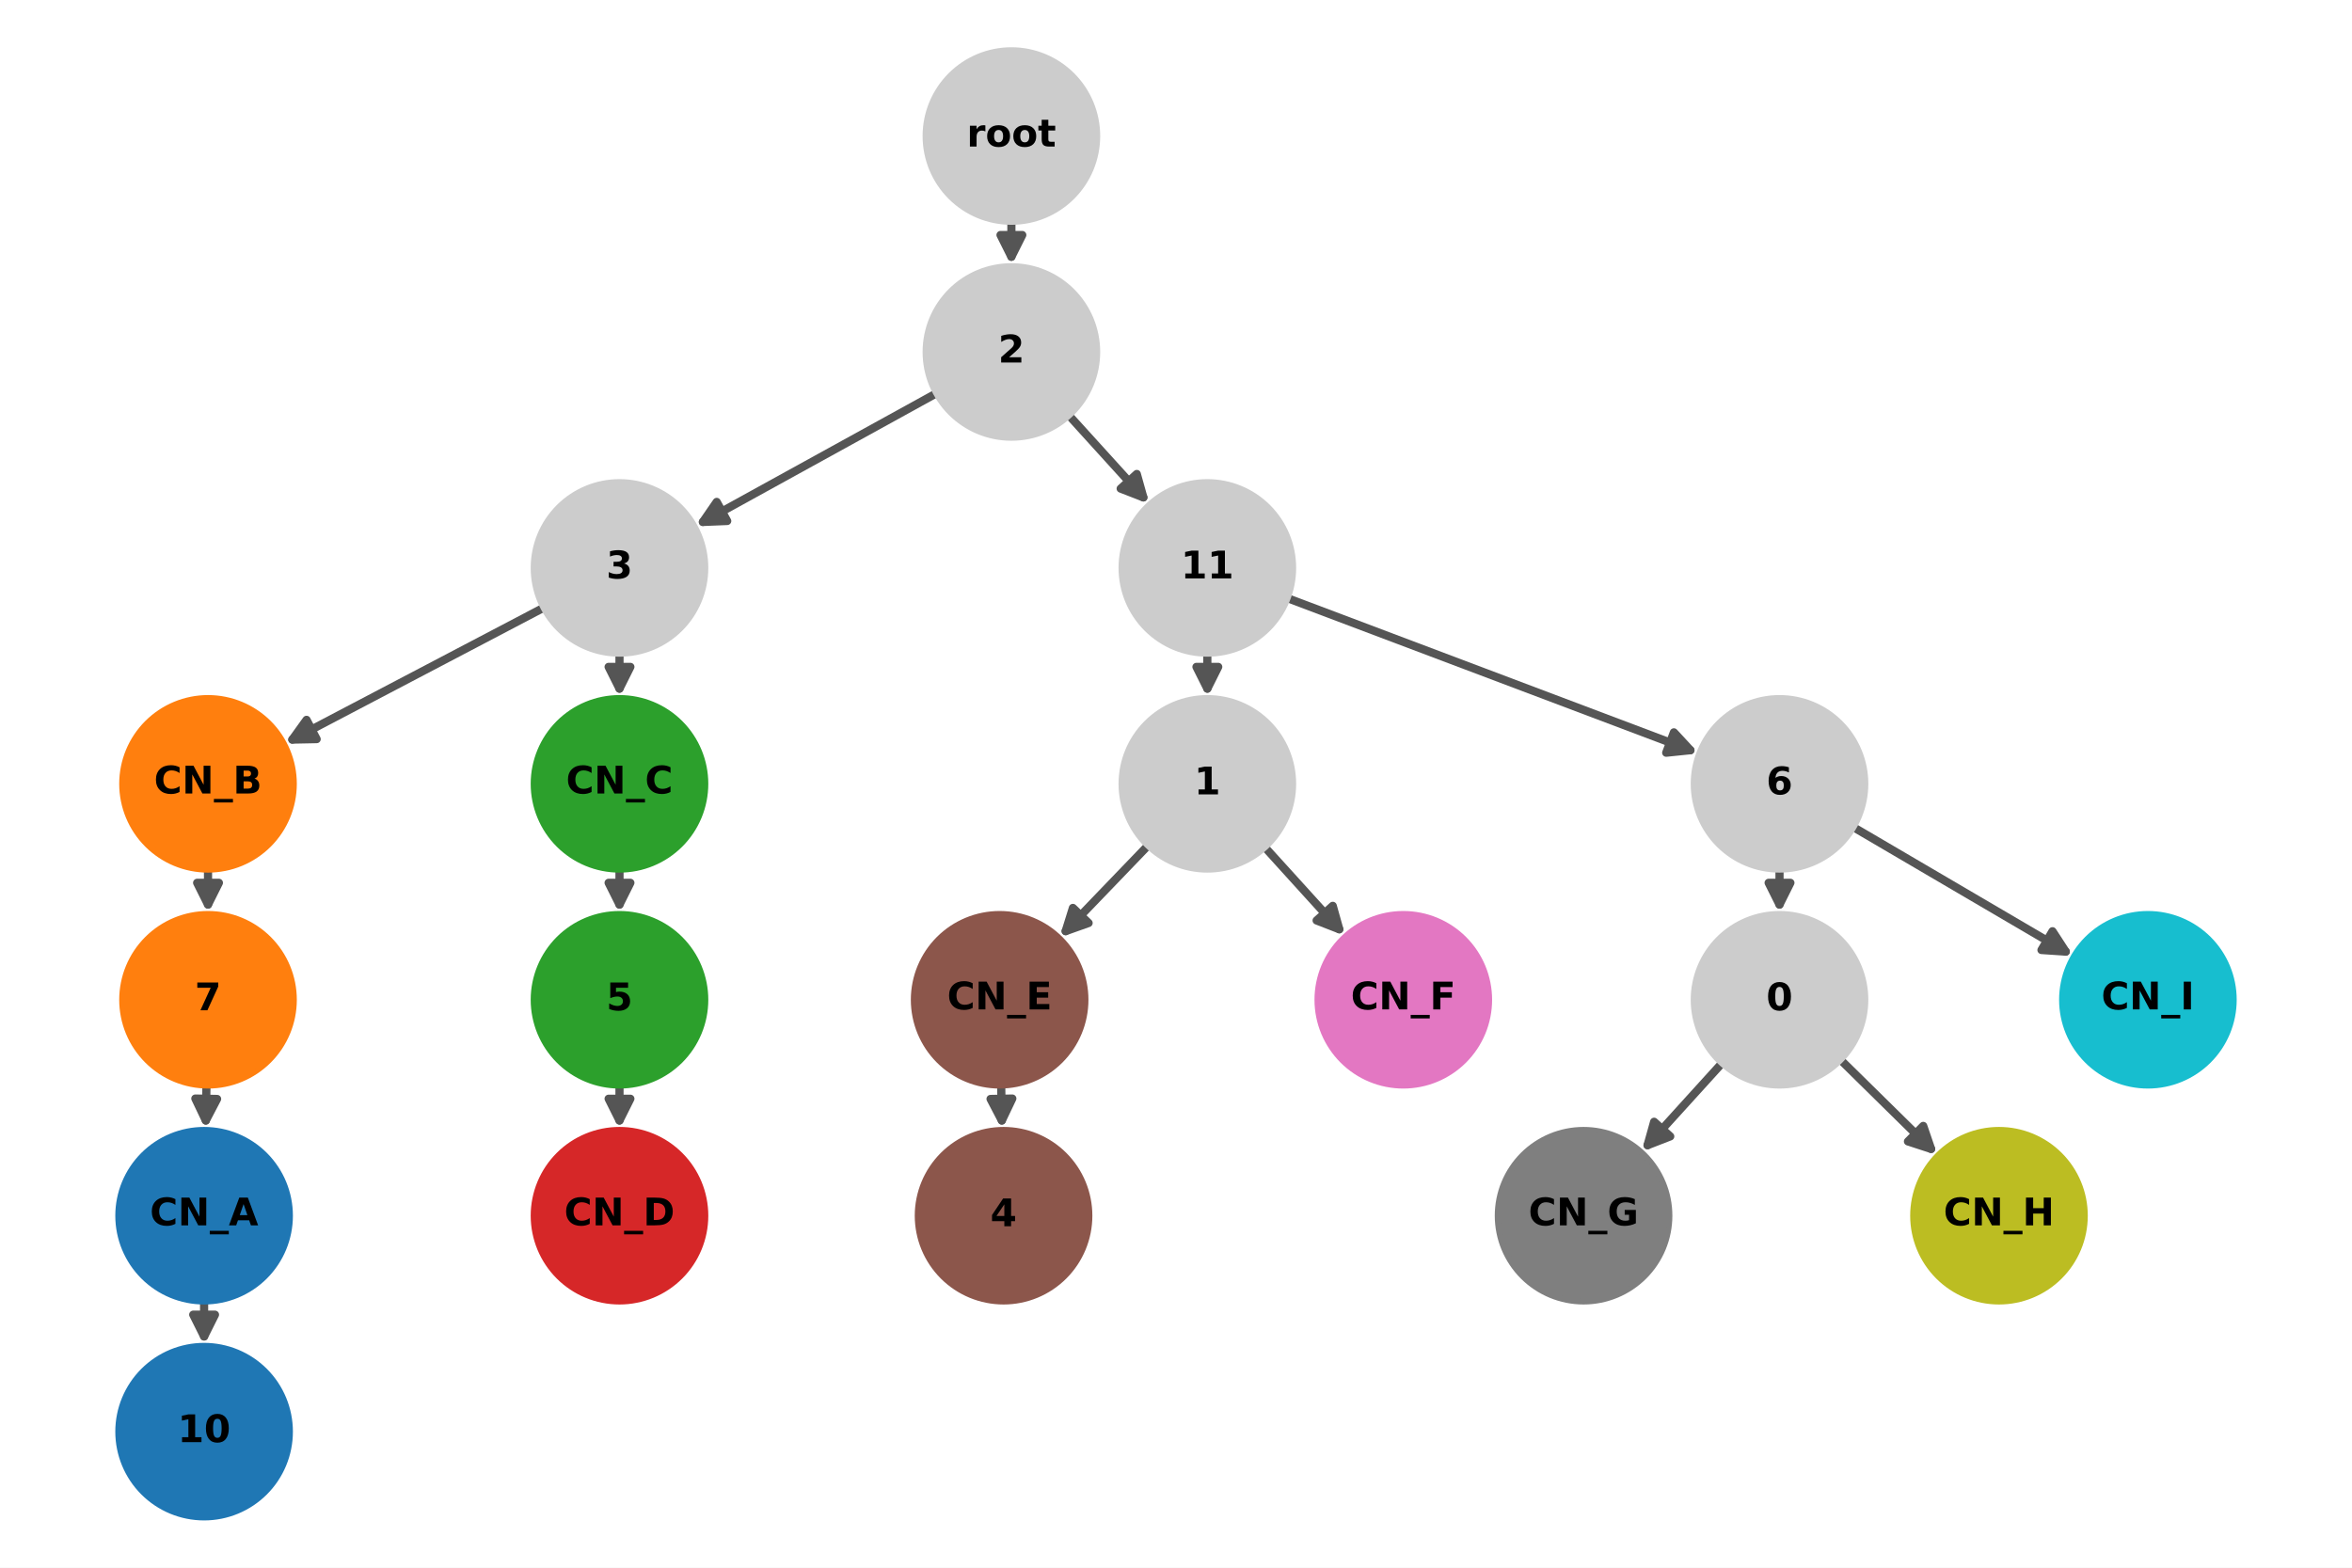
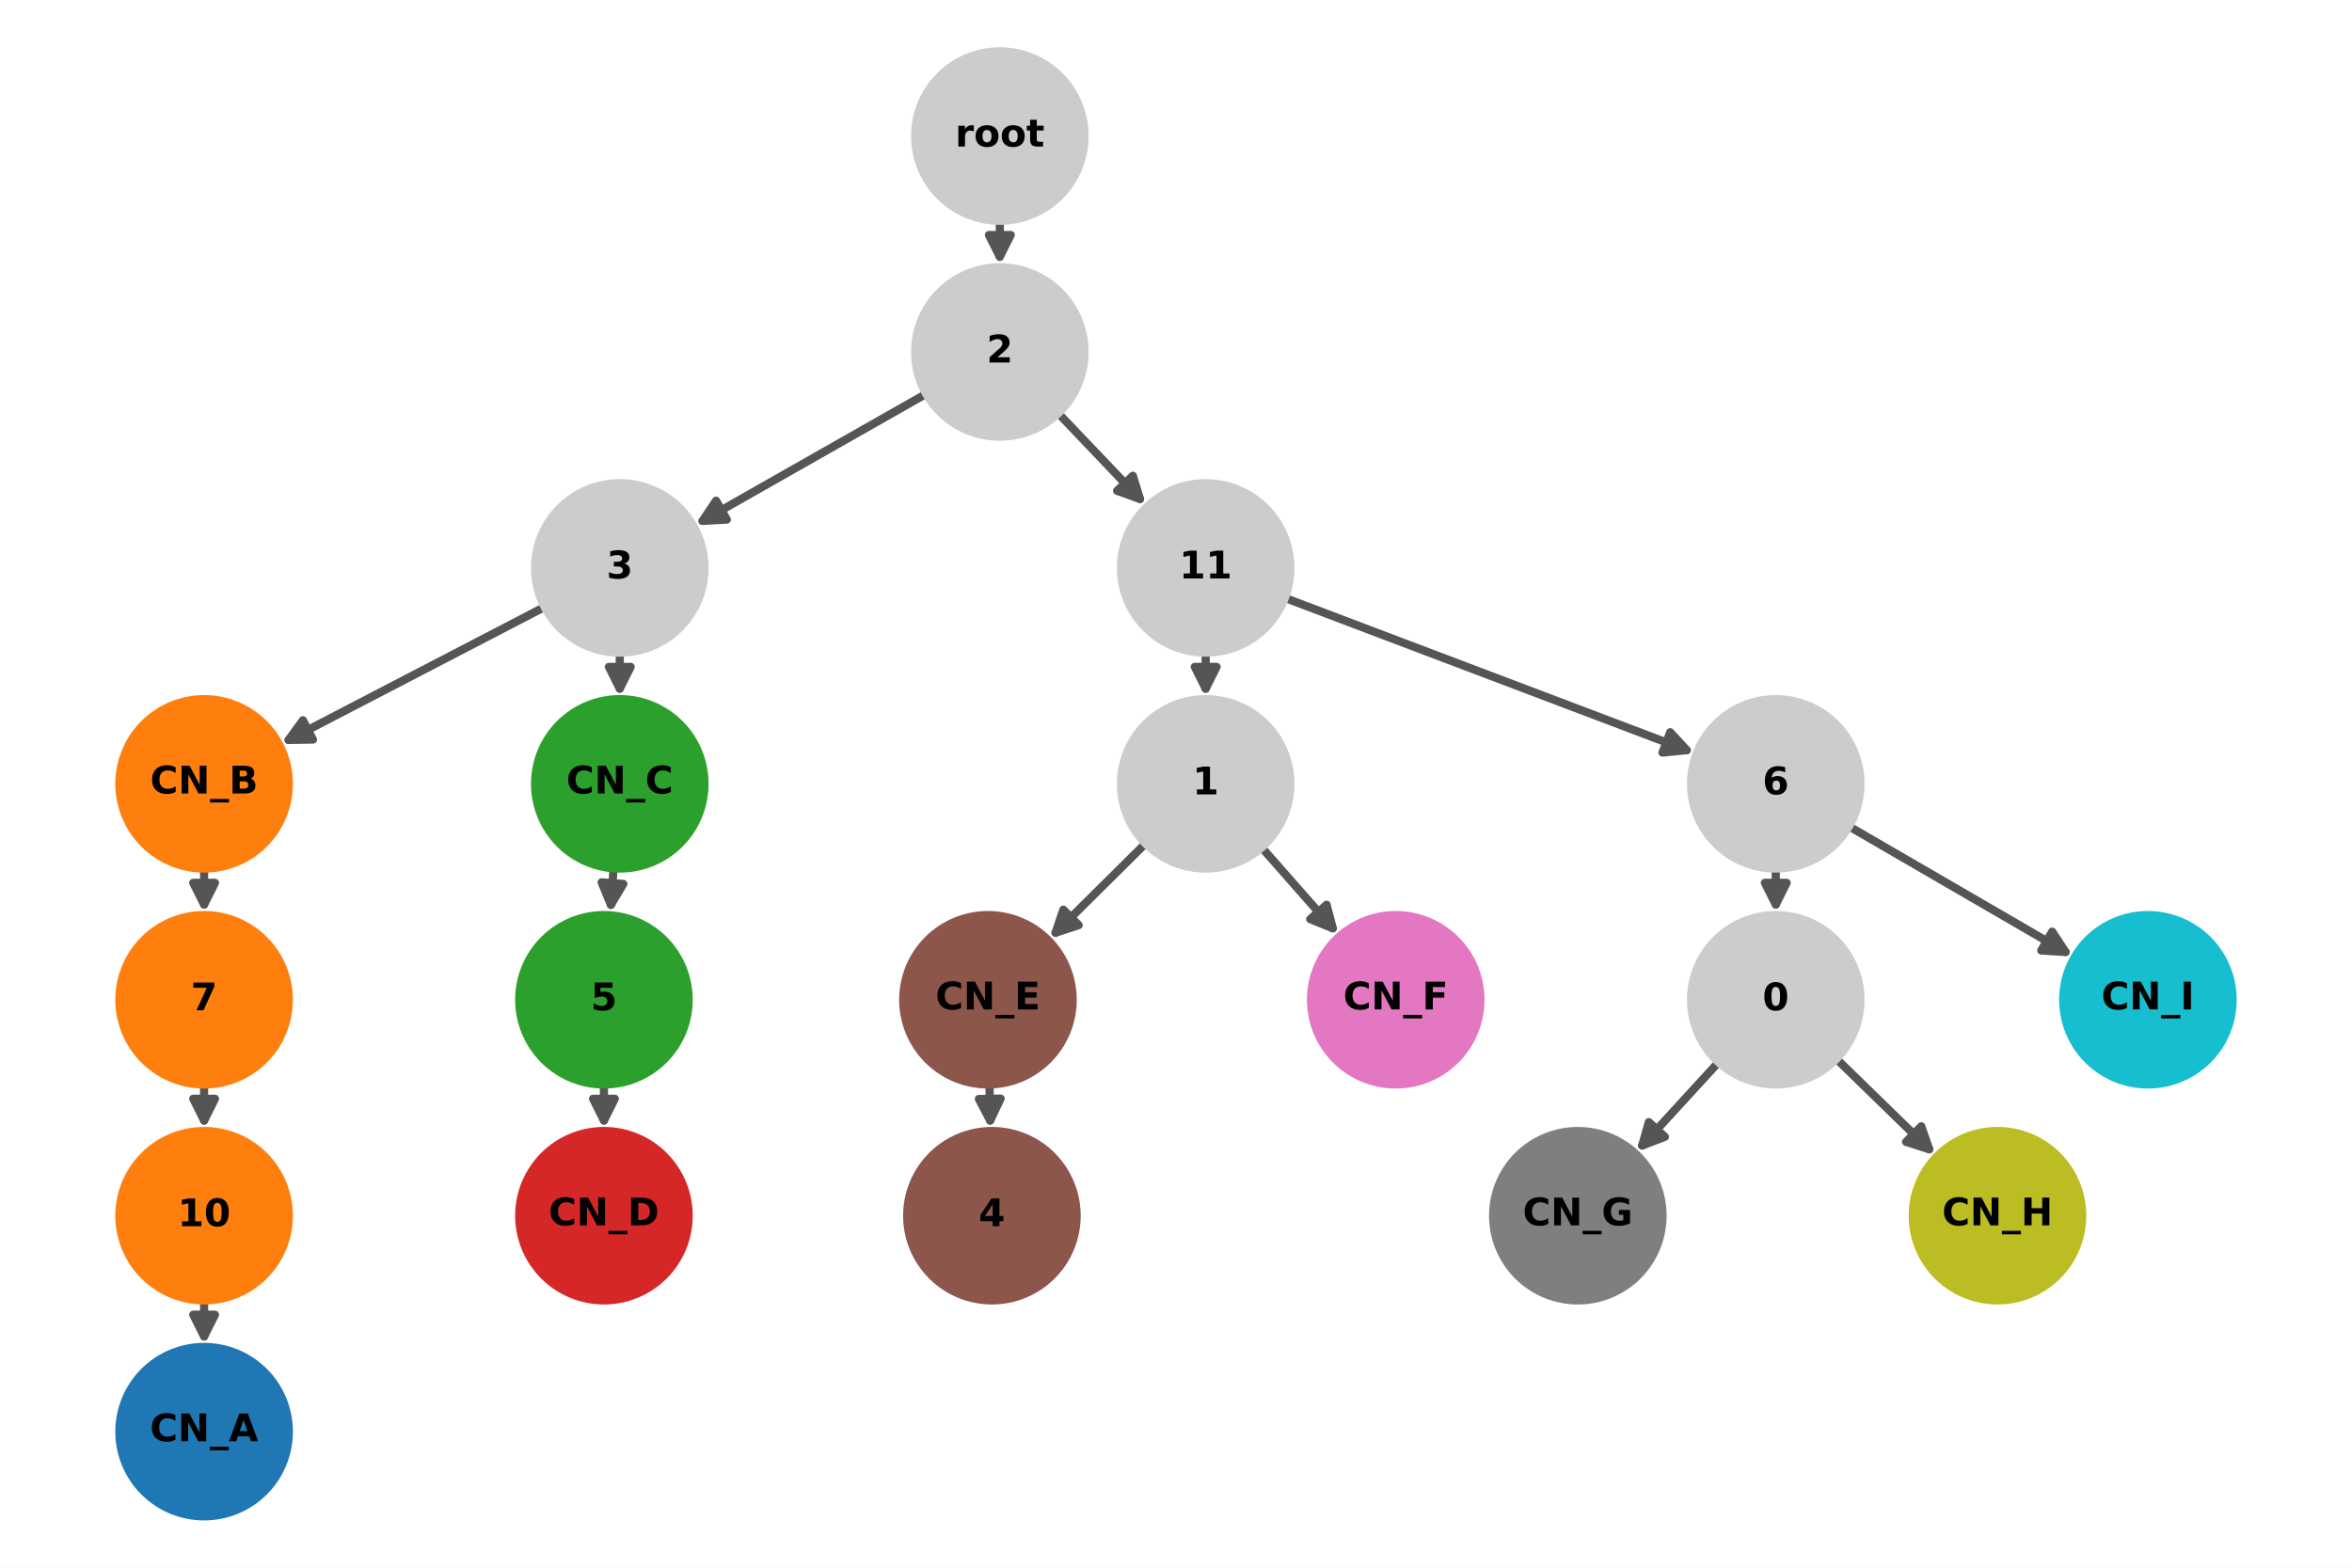
<svg xmlns="http://www.w3.org/2000/svg" xmlns:xlink="http://www.w3.org/1999/xlink" width="432pt" height="288pt" viewBox="0 0 432 288" version="1.1">
  <defs>
    <style type="text/css">*{stroke-linejoin: round; stroke-linecap: butt}</style>
  </defs>
  <g id="figure_1">
    <g id="patch_1">
      <path d="M 0 288  L 432 288  L 432 0  L 0 0  z " style="fill: #ffffff" />
    </g>
    <g id="axes_1">
      <g id="patch_2">
-         <path d="M 185.766 40.802  Q 185.766 44.826 185.766 47.172  " clip-path="url(#p05052e08af)" style="fill: none; stroke: #555555; stroke-width: 1.5; stroke-linecap: round" />
-         <path d="M 187.766 43.172  L 185.766 47.172  L 183.766 43.172  z " clip-path="url(#p05052e08af)" style="fill: #555555; stroke: #555555; stroke-width: 1.5; stroke-linecap: round" />
+         <path d="M 183.641 40.802  Q 183.641 44.826 183.641 47.172  " clip-path="url(#p054322dc41)" style="fill: none; stroke: #555555; stroke-width: 1.5; stroke-linecap: round" />
+         <path d="M 185.641 43.172  L 183.641 47.172  L 181.641 43.172  z " clip-path="url(#p054322dc41)" style="fill: #555555; stroke: #555555; stroke-width: 1.5; stroke-linecap: round" />
      </g>
      <g id="patch_3">
-         <path d="M 171.921 72.292  Q 149.777 84.495 129.103 95.889  " clip-path="url(#p05052e08af)" style="fill: none; stroke: #555555; stroke-width: 1.5; stroke-linecap: round" />
-         <path d="M 133.571 95.71  L 129.103 95.889  L 131.641 92.207  z " clip-path="url(#p05052e08af)" style="fill: #555555; stroke: #555555; stroke-width: 1.5; stroke-linecap: round" />
+         <path d="M 169.892 72.474  Q 148.735 84.497 129.037 95.692  " clip-path="url(#p054322dc41)" style="fill: none; stroke: #555555; stroke-width: 1.5; stroke-linecap: round" />
+         <path d="M 133.503 95.454  L 129.037 95.692  L 131.526 91.976  z " clip-path="url(#p054322dc41)" style="fill: #555555; stroke: #555555; stroke-width: 1.5; stroke-linecap: round" />
      </g>
      <g id="patch_4">
-         <path d="M 196.392 76.373  Q 203.763 84.497 210.007 91.379  " clip-path="url(#p05052e08af)" style="fill: none; stroke: #555555; stroke-width: 1.5; stroke-linecap: round" />
-         <path d="M 208.8 87.073  L 210.007 91.379  L 205.838 89.761  z " clip-path="url(#p05052e08af)" style="fill: #555555; stroke: #555555; stroke-width: 1.5; stroke-linecap: round" />
+         <path d="M 194.55 76.106  Q 202.548 84.497 209.389 91.675  " clip-path="url(#p054322dc41)" style="fill: none; stroke: #555555; stroke-width: 1.5; stroke-linecap: round" />
+         <path d="M 208.077 87.399  L 209.389 91.675  L 205.181 90.159  z " clip-path="url(#p054322dc41)" style="fill: #555555; stroke: #555555; stroke-width: 1.5; stroke-linecap: round" />
      </g>
      <g id="patch_5">
-         <path d="M 99.787 111.678  Q 75.998 124.165 53.693 135.872  " clip-path="url(#p05052e08af)" style="fill: none; stroke: #555555; stroke-width: 1.5; stroke-linecap: round" />
-         <path d="M 58.164 135.784  L 53.693 135.872  L 56.305 132.242  z " clip-path="url(#p05052e08af)" style="fill: #555555; stroke: #555555; stroke-width: 1.5; stroke-linecap: round" />
+         <path d="M 99.806 111.62  Q 75.663 124.164 53.007 135.936  " clip-path="url(#p054322dc41)" style="fill: none; stroke: #555555; stroke-width: 1.5; stroke-linecap: round" />
+         <path d="M 57.479 135.867  L 53.007 135.936  L 55.635 132.317  z " clip-path="url(#p054322dc41)" style="fill: #555555; stroke: #555555; stroke-width: 1.5; stroke-linecap: round" />
      </g>
      <g id="patch_6">
-         <path d="M 113.785 120.141  Q 113.785 124.165 113.785 126.511  " clip-path="url(#p05052e08af)" style="fill: none; stroke: #555555; stroke-width: 1.5; stroke-linecap: round" />
-         <path d="M 115.785 122.511  L 113.785 126.511  L 111.785 122.511  z " clip-path="url(#p05052e08af)" style="fill: #555555; stroke: #555555; stroke-width: 1.5; stroke-linecap: round" />
+         <path d="M 113.835 120.141  Q 113.835 124.165 113.835 126.511  " clip-path="url(#p054322dc41)" style="fill: none; stroke: #555555; stroke-width: 1.5; stroke-linecap: round" />
+         <path d="M 115.835 122.511  L 113.835 126.511  L 111.835 122.511  z " clip-path="url(#p054322dc41)" style="fill: #555555; stroke: #555555; stroke-width: 1.5; stroke-linecap: round" />
      </g>
      <g id="patch_7">
-         <path d="M 113.785 199.48  Q 113.785 203.504 113.785 205.85  " clip-path="url(#p05052e08af)" style="fill: none; stroke: #555555; stroke-width: 1.5; stroke-linecap: round" />
-         <path d="M 115.785 201.85  L 113.785 205.85  L 111.785 201.85  z " clip-path="url(#p05052e08af)" style="fill: #555555; stroke: #555555; stroke-width: 1.5; stroke-linecap: round" />
+         <path d="M 110.926 199.48  Q 110.926 203.504 110.926 205.85  " clip-path="url(#p054322dc41)" style="fill: none; stroke: #555555; stroke-width: 1.5; stroke-linecap: round" />
+         <path d="M 112.926 201.85  L 110.926 205.85  L 108.926 201.85  z " clip-path="url(#p054322dc41)" style="fill: #555555; stroke: #555555; stroke-width: 1.5; stroke-linecap: round" />
      </g>
      <g id="patch_8">
-         <path d="M 37.921 199.48  Q 37.848 203.504 37.805 205.85  " clip-path="url(#p05052e08af)" style="fill: none; stroke: #555555; stroke-width: 1.5; stroke-linecap: round" />
-         <path d="M 39.877 201.887  L 37.805 205.85  L 35.878 201.815  z " clip-path="url(#p05052e08af)" style="fill: #555555; stroke: #555555; stroke-width: 1.5; stroke-linecap: round" />
+         <path d="M 37.488 199.48  Q 37.488 203.504 37.488 205.85  " clip-path="url(#p054322dc41)" style="fill: none; stroke: #555555; stroke-width: 1.5; stroke-linecap: round" />
+         <path d="M 39.488 201.85  L 37.488 205.85  L 35.488 201.85  z " clip-path="url(#p054322dc41)" style="fill: #555555; stroke: #555555; stroke-width: 1.5; stroke-linecap: round" />
      </g>
      <g id="patch_9">
-         <path d="M 221.757 120.141  Q 221.757 124.165 221.757 126.511  " clip-path="url(#p05052e08af)" style="fill: none; stroke: #555555; stroke-width: 1.5; stroke-linecap: round" />
-         <path d="M 223.757 122.511  L 221.757 126.511  L 219.757 122.511  z " clip-path="url(#p05052e08af)" style="fill: #555555; stroke: #555555; stroke-width: 1.5; stroke-linecap: round" />
+         <path d="M 37.488 239.149  Q 37.488 243.173 37.488 245.52  " clip-path="url(#p054322dc41)" style="fill: none; stroke: #555555; stroke-width: 1.5; stroke-linecap: round" />
+         <path d="M 39.488 241.52  L 37.488 245.52  L 35.488 241.52  z " clip-path="url(#p054322dc41)" style="fill: #555555; stroke: #555555; stroke-width: 1.5; stroke-linecap: round" />
      </g>
      <g id="patch_10">
-         <path d="M 236.552 109.915  Q 274.303 124.165 310.486 137.823  " clip-path="url(#p05052e08af)" style="fill: none; stroke: #555555; stroke-width: 1.5; stroke-linecap: round" />
-         <path d="M 307.45 134.539  L 310.486 137.823  L 306.037 138.282  z " clip-path="url(#p05052e08af)" style="fill: #555555; stroke: #555555; stroke-width: 1.5; stroke-linecap: round" />
+         <path d="M 221.452 120.141  Q 221.452 124.165 221.452 126.511  " clip-path="url(#p054322dc41)" style="fill: none; stroke: #555555; stroke-width: 1.5; stroke-linecap: round" />
+         <path d="M 223.452 122.511  L 221.452 126.511  L 219.452 122.511  z " clip-path="url(#p054322dc41)" style="fill: #555555; stroke: #555555; stroke-width: 1.5; stroke-linecap: round" />
      </g>
      <g id="patch_11">
-         <path d="M 210.797 155.397  Q 202.683 163.833 195.732 171.061  " clip-path="url(#p05052e08af)" style="fill: none; stroke: #555555; stroke-width: 1.5; stroke-linecap: round" />
-         <path d="M 199.947 169.564  L 195.732 171.061  L 197.063 166.792  z " clip-path="url(#p05052e08af)" style="fill: #555555; stroke: #555555; stroke-width: 1.5; stroke-linecap: round" />
+         <path d="M 236.238 109.932  Q 273.808 124.166 309.809 137.805  " clip-path="url(#p054322dc41)" style="fill: none; stroke: #555555; stroke-width: 1.5; stroke-linecap: round" />
+         <path d="M 306.777 134.518  L 309.809 137.805  L 305.36 138.258  z " clip-path="url(#p054322dc41)" style="fill: #555555; stroke: #555555; stroke-width: 1.5; stroke-linecap: round" />
      </g>
      <g id="patch_12">
-         <path d="M 232.382 155.711  Q 239.753 163.836 245.997 170.718  " clip-path="url(#p05052e08af)" style="fill: none; stroke: #555555; stroke-width: 1.5; stroke-linecap: round" />
-         <path d="M 244.791 166.412  L 245.997 170.718  L 241.828 169.099  z " clip-path="url(#p05052e08af)" style="fill: #555555; stroke: #555555; stroke-width: 1.5; stroke-linecap: round" />
+         <path d="M 210.226 155.135  Q 201.456 163.834 193.876 171.353  " clip-path="url(#p054322dc41)" style="fill: none; stroke: #555555; stroke-width: 1.5; stroke-linecap: round" />
+         <path d="M 198.125 169.956  L 193.876 171.353  L 195.308 167.116  z " clip-path="url(#p054322dc41)" style="fill: #555555; stroke: #555555; stroke-width: 1.5; stroke-linecap: round" />
      </g>
      <g id="patch_13">
-         <path d="M 326.85 159.811  Q 326.85 163.834 326.85 166.181  " clip-path="url(#p05052e08af)" style="fill: none; stroke: #555555; stroke-width: 1.5; stroke-linecap: round" />
-         <path d="M 328.85 162.181  L 326.85 166.181  L 324.85 162.181  z " clip-path="url(#p05052e08af)" style="fill: #555555; stroke: #555555; stroke-width: 1.5; stroke-linecap: round" />
+         <path d="M 231.897 155.871  Q 238.903 163.834 244.801 170.537  " clip-path="url(#p054322dc41)" style="fill: none; stroke: #555555; stroke-width: 1.5; stroke-linecap: round" />
+         <path d="M 243.66 166.213  L 244.801 170.537  L 240.657 168.855  z " clip-path="url(#p054322dc41)" style="fill: #555555; stroke: #555555; stroke-width: 1.5; stroke-linecap: round" />
      </g>
      <g id="patch_14">
-         <path d="M 340.491 151.997  Q 360.681 163.835 379.425 174.824  " clip-path="url(#p05052e08af)" style="fill: none; stroke: #555555; stroke-width: 1.5; stroke-linecap: round" />
-         <path d="M 376.986 171.076  L 379.425 174.824  L 374.963 174.526  z " clip-path="url(#p05052e08af)" style="fill: #555555; stroke: #555555; stroke-width: 1.5; stroke-linecap: round" />
+         <path d="M 326.161 159.811  Q 326.161 163.834 326.161 166.181  " clip-path="url(#p054322dc41)" style="fill: none; stroke: #555555; stroke-width: 1.5; stroke-linecap: round" />
+         <path d="M 328.161 162.181  L 326.161 166.181  L 324.161 162.181  z " clip-path="url(#p054322dc41)" style="fill: #555555; stroke: #555555; stroke-width: 1.5; stroke-linecap: round" />
      </g>
      <g id="patch_15">
-         <path d="M 316.224 195.381  Q 308.854 203.505 302.61 210.387  " clip-path="url(#p05052e08af)" style="fill: none; stroke: #555555; stroke-width: 1.5; stroke-linecap: round" />
-         <path d="M 306.779 208.769  L 302.61 210.387  L 303.816 206.081  z " clip-path="url(#p05052e08af)" style="fill: #555555; stroke: #555555; stroke-width: 1.5; stroke-linecap: round" />
+         <path d="M 339.832 151.934  Q 360.335 163.834 379.388 174.892  " clip-path="url(#p054322dc41)" style="fill: none; stroke: #555555; stroke-width: 1.5; stroke-linecap: round" />
+         <path d="M 376.933 171.154  L 379.388 174.892  L 374.925 174.614  z " clip-path="url(#p054322dc41)" style="fill: #555555; stroke: #555555; stroke-width: 1.5; stroke-linecap: round" />
      </g>
      <g id="patch_16">
-         <path d="M 338.121 194.761  Q 347.006 203.505 354.695 211.073  " clip-path="url(#p05052e08af)" style="fill: none; stroke: #555555; stroke-width: 1.5; stroke-linecap: round" />
-         <path d="M 353.247 206.841  L 354.695 211.073  L 350.441 209.692  z " clip-path="url(#p05052e08af)" style="fill: #555555; stroke: #555555; stroke-width: 1.5; stroke-linecap: round" />
+         <path d="M 315.476 195.328  Q 307.981 203.505 301.62 210.446  " clip-path="url(#p054322dc41)" style="fill: none; stroke: #555555; stroke-width: 1.5; stroke-linecap: round" />
+         <path d="M 305.797 208.848  L 301.62 210.446  L 302.848 206.146  z " clip-path="url(#p054322dc41)" style="fill: #555555; stroke: #555555; stroke-width: 1.5; stroke-linecap: round" />
      </g>
      <g id="patch_17">
-         <path d="M 37.488 239.149  Q 37.488 243.173 37.488 245.52  " clip-path="url(#p05052e08af)" style="fill: none; stroke: #555555; stroke-width: 1.5; stroke-linecap: round" />
-         <path d="M 39.488 241.52  L 37.488 245.52  L 35.488 241.52  z " clip-path="url(#p05052e08af)" style="fill: #555555; stroke: #555555; stroke-width: 1.5; stroke-linecap: round" />
+         <path d="M 337.487 194.703  Q 346.521 203.504 354.354 211.135  " clip-path="url(#p054322dc41)" style="fill: none; stroke: #555555; stroke-width: 1.5; stroke-linecap: round" />
+         <path d="M 352.884 206.911  L 354.354 211.135  L 350.093 209.776  z " clip-path="url(#p054322dc41)" style="fill: #555555; stroke: #555555; stroke-width: 1.5; stroke-linecap: round" />
      </g>
      <g id="patch_18">
-         <path d="M 38.207 159.811  Q 38.207 163.834 38.207 166.181  " clip-path="url(#p05052e08af)" style="fill: none; stroke: #555555; stroke-width: 1.5; stroke-linecap: round" />
-         <path d="M 40.207 162.181  L 38.207 166.181  L 36.207 162.181  z " clip-path="url(#p05052e08af)" style="fill: #555555; stroke: #555555; stroke-width: 1.5; stroke-linecap: round" />
+         <path d="M 37.488 159.811  Q 37.488 163.834 37.488 166.181  " clip-path="url(#p054322dc41)" style="fill: none; stroke: #555555; stroke-width: 1.5; stroke-linecap: round" />
+         <path d="M 39.488 162.181  L 37.488 166.181  L 35.488 162.181  z " clip-path="url(#p054322dc41)" style="fill: #555555; stroke: #555555; stroke-width: 1.5; stroke-linecap: round" />
      </g>
      <g id="patch_19">
-         <path d="M 113.785 159.811  Q 113.785 163.834 113.785 166.181  " clip-path="url(#p05052e08af)" style="fill: none; stroke: #555555; stroke-width: 1.5; stroke-linecap: round" />
-         <path d="M 115.785 162.181  L 113.785 166.181  L 111.785 162.181  z " clip-path="url(#p05052e08af)" style="fill: #555555; stroke: #555555; stroke-width: 1.5; stroke-linecap: round" />
+         <path d="M 112.678 159.772  Q 112.38 163.837 112.205 166.23  " clip-path="url(#p054322dc41)" style="fill: none; stroke: #555555; stroke-width: 1.5; stroke-linecap: round" />
+         <path d="M 114.492 162.386  L 112.205 166.23  L 110.503 162.094  z " clip-path="url(#p054322dc41)" style="fill: #555555; stroke: #555555; stroke-width: 1.5; stroke-linecap: round" />
      </g>
      <g id="patch_20">
-         <path d="M 183.894 199.48  Q 183.967 203.504 184.009 205.85  " clip-path="url(#p05052e08af)" style="fill: none; stroke: #555555; stroke-width: 1.5; stroke-linecap: round" />
-         <path d="M 185.937 201.815  L 184.009 205.85  L 181.937 201.887  z " clip-path="url(#p05052e08af)" style="fill: #555555; stroke: #555555; stroke-width: 1.5; stroke-linecap: round" />
+         <path d="M 181.749 199.48  Q 181.823 203.507 181.866 205.856  " clip-path="url(#p054322dc41)" style="fill: none; stroke: #555555; stroke-width: 1.5; stroke-linecap: round" />
+         <path d="M 183.792 201.82  L 181.866 205.856  L 179.793 201.894  z " clip-path="url(#p054322dc41)" style="fill: #555555; stroke: #555555; stroke-width: 1.5; stroke-linecap: round" />
      </g>
      <g id="PathCollection_1">
        <defs>
-           <path id="C0_0_c3b3971f68" d="M 0 15.811  C 4.193 15.811 8.215 14.145 11.18 11.18  C 14.145 8.215 15.811 4.193 15.811 -0  C 15.811 -4.193 14.145 -8.215 11.18 -11.18  C 8.215 -14.145 4.193 -15.811 0 -15.811  C -4.193 -15.811 -8.215 -14.145 -11.18 -11.18  C -14.145 -8.215 -15.811 -4.193 -15.811 0  C -15.811 4.193 -14.145 8.215 -11.18 11.18  C -8.215 14.145 -4.193 15.811 0 15.811  z " />
+           <path id="C0_0_3797fb2471" d="M 0 15.811  C 4.193 15.811 8.215 14.145 11.18 11.18  C 14.145 8.215 15.811 4.193 15.811 -0  C 15.811 -4.193 14.145 -8.215 11.18 -11.18  C 8.215 -14.145 4.193 -15.811 0 -15.811  C -4.193 -15.811 -8.215 -14.145 -11.18 -11.18  C -14.145 -8.215 -15.811 -4.193 -15.811 0  C -15.811 4.193 -14.145 8.215 -11.18 11.18  C -8.215 14.145 -4.193 15.811 0 15.811  z " />
        </defs>
-         <g clip-path="url(#p05052e08af)">
-           <use xlink:href="#C0_0_c3b3971f68" x="185.766" y="24.992" style="fill: #cccccc; stroke: #cccccc" />
-         </g>
-         <g clip-path="url(#p05052e08af)">
-           <use xlink:href="#C0_0_c3b3971f68" x="185.766" y="64.661" style="fill: #cccccc; stroke: #cccccc" />
-         </g>
-         <g clip-path="url(#p05052e08af)">
-           <use xlink:href="#C0_0_c3b3971f68" x="113.785" y="104.331" style="fill: #cccccc; stroke: #cccccc" />
-         </g>
-         <g clip-path="url(#p05052e08af)">
-           <use xlink:href="#C0_0_c3b3971f68" x="113.785" y="183.669" style="fill: #2ca02c; stroke: #2ca02c" />
-         </g>
-         <g clip-path="url(#p05052e08af)">
-           <use xlink:href="#C0_0_c3b3971f68" x="38.207" y="183.669" style="fill: #ff7f0e; stroke: #ff7f0e" />
-         </g>
-         <g clip-path="url(#p05052e08af)">
-           <use xlink:href="#C0_0_c3b3971f68" x="37.488" y="263.008" style="fill: #1f77b4; stroke: #1f77b4" />
-         </g>
-         <g clip-path="url(#p05052e08af)">
-           <use xlink:href="#C0_0_c3b3971f68" x="221.757" y="104.331" style="fill: #cccccc; stroke: #cccccc" />
-         </g>
-         <g clip-path="url(#p05052e08af)">
-           <use xlink:href="#C0_0_c3b3971f68" x="221.757" y="144" style="fill: #cccccc; stroke: #cccccc" />
-         </g>
-         <g clip-path="url(#p05052e08af)">
-           <use xlink:href="#C0_0_c3b3971f68" x="184.327" y="223.339" style="fill: #8c564b; stroke: #8c564b" />
-         </g>
-         <g clip-path="url(#p05052e08af)">
-           <use xlink:href="#C0_0_c3b3971f68" x="326.85" y="144" style="fill: #cccccc; stroke: #cccccc" />
-         </g>
-         <g clip-path="url(#p05052e08af)">
-           <use xlink:href="#C0_0_c3b3971f68" x="326.85" y="183.669" style="fill: #cccccc; stroke: #cccccc" />
-         </g>
-         <g clip-path="url(#p05052e08af)">
-           <use xlink:href="#C0_0_c3b3971f68" x="37.488" y="223.339" style="fill: #1f77b4; stroke: #1f77b4" />
-         </g>
-         <g clip-path="url(#p05052e08af)">
-           <use xlink:href="#C0_0_c3b3971f68" x="38.207" y="144" style="fill: #ff7f0e; stroke: #ff7f0e" />
-         </g>
-         <g clip-path="url(#p05052e08af)">
-           <use xlink:href="#C0_0_c3b3971f68" x="113.785" y="144" style="fill: #2ca02c; stroke: #2ca02c" />
-         </g>
-         <g clip-path="url(#p05052e08af)">
-           <use xlink:href="#C0_0_c3b3971f68" x="113.785" y="223.339" style="fill: #d62728; stroke: #d62728" />
-         </g>
-         <g clip-path="url(#p05052e08af)">
-           <use xlink:href="#C0_0_c3b3971f68" x="183.607" y="183.669" style="fill: #8c564b; stroke: #8c564b" />
-         </g>
-         <g clip-path="url(#p05052e08af)">
-           <use xlink:href="#C0_0_c3b3971f68" x="257.748" y="183.669" style="fill: #e377c2; stroke: #e377c2" />
-         </g>
-         <g clip-path="url(#p05052e08af)">
-           <use xlink:href="#C0_0_c3b3971f68" x="290.859" y="223.339" style="fill: #7f7f7f; stroke: #7f7f7f" />
-         </g>
-         <g clip-path="url(#p05052e08af)">
-           <use xlink:href="#C0_0_c3b3971f68" x="367.159" y="223.339" style="fill: #bcbd22; stroke: #bcbd22" />
-         </g>
-         <g clip-path="url(#p05052e08af)">
-           <use xlink:href="#C0_0_c3b3971f68" x="394.512" y="183.669" style="fill: #17becf; stroke: #17becf" />
+         <g clip-path="url(#p054322dc41)">
+           <use xlink:href="#C0_0_3797fb2471" x="183.641" y="24.992" style="fill: #cccccc; stroke: #cccccc" />
+         </g>
+         <g clip-path="url(#p054322dc41)">
+           <use xlink:href="#C0_0_3797fb2471" x="183.641" y="64.661" style="fill: #cccccc; stroke: #cccccc" />
+         </g>
+         <g clip-path="url(#p054322dc41)">
+           <use xlink:href="#C0_0_3797fb2471" x="113.835" y="104.331" style="fill: #cccccc; stroke: #cccccc" />
+         </g>
+         <g clip-path="url(#p054322dc41)">
+           <use xlink:href="#C0_0_3797fb2471" x="110.926" y="183.669" style="fill: #2ca02c; stroke: #2ca02c" />
+         </g>
+         <g clip-path="url(#p054322dc41)">
+           <use xlink:href="#C0_0_3797fb2471" x="37.488" y="183.669" style="fill: #ff7f0e; stroke: #ff7f0e" />
+         </g>
+         <g clip-path="url(#p054322dc41)">
+           <use xlink:href="#C0_0_3797fb2471" x="37.488" y="223.339" style="fill: #ff7f0e; stroke: #ff7f0e" />
+         </g>
+         <g clip-path="url(#p054322dc41)">
+           <use xlink:href="#C0_0_3797fb2471" x="221.452" y="104.331" style="fill: #cccccc; stroke: #cccccc" />
+         </g>
+         <g clip-path="url(#p054322dc41)">
+           <use xlink:href="#C0_0_3797fb2471" x="221.452" y="144" style="fill: #cccccc; stroke: #cccccc" />
+         </g>
+         <g clip-path="url(#p054322dc41)">
+           <use xlink:href="#C0_0_3797fb2471" x="182.186" y="223.339" style="fill: #8c564b; stroke: #8c564b" />
+         </g>
+         <g clip-path="url(#p054322dc41)">
+           <use xlink:href="#C0_0_3797fb2471" x="326.161" y="144" style="fill: #cccccc; stroke: #cccccc" />
+         </g>
+         <g clip-path="url(#p054322dc41)">
+           <use xlink:href="#C0_0_3797fb2471" x="326.161" y="183.669" style="fill: #cccccc; stroke: #cccccc" />
+         </g>
+         <g clip-path="url(#p054322dc41)">
+           <use xlink:href="#C0_0_3797fb2471" x="37.488" y="263.008" style="fill: #1f77b4; stroke: #1f77b4" />
+         </g>
+         <g clip-path="url(#p054322dc41)">
+           <use xlink:href="#C0_0_3797fb2471" x="37.488" y="144" style="fill: #ff7f0e; stroke: #ff7f0e" />
+         </g>
+         <g clip-path="url(#p054322dc41)">
+           <use xlink:href="#C0_0_3797fb2471" x="113.835" y="144" style="fill: #2ca02c; stroke: #2ca02c" />
+         </g>
+         <g clip-path="url(#p054322dc41)">
+           <use xlink:href="#C0_0_3797fb2471" x="110.926" y="223.339" style="fill: #d62728; stroke: #d62728" />
+         </g>
+         <g clip-path="url(#p054322dc41)">
+           <use xlink:href="#C0_0_3797fb2471" x="181.459" y="183.669" style="fill: #8c564b; stroke: #8c564b" />
+         </g>
+         <g clip-path="url(#p054322dc41)">
+           <use xlink:href="#C0_0_3797fb2471" x="256.355" y="183.669" style="fill: #e377c2; stroke: #e377c2" />
+         </g>
+         <g clip-path="url(#p054322dc41)">
+           <use xlink:href="#C0_0_3797fb2471" x="289.804" y="223.339" style="fill: #7f7f7f; stroke: #7f7f7f" />
+         </g>
+         <g clip-path="url(#p054322dc41)">
+           <use xlink:href="#C0_0_3797fb2471" x="366.881" y="223.339" style="fill: #bcbd22; stroke: #bcbd22" />
+         </g>
+         <g clip-path="url(#p054322dc41)">
+           <use xlink:href="#C0_0_3797fb2471" x="394.512" y="183.669" style="fill: #17becf; stroke: #17becf" />
        </g>
      </g>
      <g id="text_1">
-         <g clip-path="url(#p05052e08af)">
-           <g transform="translate(177.5583 26.9233) scale(0.07 -0.07)">
+         <g clip-path="url(#p054322dc41)">
+           <g transform="translate(175.4326 26.9233) scale(0.07 -0.07)">
            <defs>
              <path id="DejaVuSans-Bold-72" d="M 3138 2547  Q 2991 2616 2845 2648  Q 2700 2681 2553 2681  Q 2122 2681 1889 2404  Q 1656 2128 1656 1613  L 1656 0  L 538 0  L 538 3500  L 1656 3500  L 1656 2925  Q 1872 3269 2151 3426  Q 2431 3584 2822 3584  Q 2878 3584 2943 3579  Q 3009 3575 3134 3559  L 3138 2547  z " transform="scale(0.015625)" />
              <path id="DejaVuSans-Bold-6f" d="M 2203 2784  Q 1831 2784 1636 2517  Q 1441 2250 1441 1747  Q 1441 1244 1636 976  Q 1831 709 2203 709  Q 2569 709 2762 976  Q 2956 1244 2956 1747  Q 2956 2250 2762 2517  Q 2569 2784 2203 2784  z M 2203 3584  Q 3106 3584 3614 3096  Q 4122 2609 4122 1747  Q 4122 884 3614 396  Q 3106 -91 2203 -91  Q 1297 -91 786 396  Q 275 884 275 1747  Q 275 2609 786 3096  Q 1297 3584 2203 3584  z " transform="scale(0.015625)" />
              <path id="DejaVuSans-Bold-74" d="M 1759 4494  L 1759 3500  L 2913 3500  L 2913 2700  L 1759 2700  L 1759 1216  Q 1759 972 1856 886  Q 1953 800 2241 800  L 2816 800  L 2816 0  L 1856 0  Q 1194 0 917 276  Q 641 553 641 1216  L 641 2700  L 84 2700  L 84 3500  L 641 3500  L 641 4494  L 1759 4494  z " transform="scale(0.015625)" />
            </defs>
            <use xlink:href="#DejaVuSans-Bold-72" />
            <use xlink:href="#DejaVuSans-Bold-6f" transform="translate(49.31641 0)" />
            <use xlink:href="#DejaVuSans-Bold-6f" transform="translate(118.0176 0)" />
            <use xlink:href="#DejaVuSans-Bold-74" transform="translate(186.7188 0)" />
          </g>
        </g>
      </g>
      <g id="text_2">
-         <g clip-path="url(#p05052e08af)">
-           <g transform="translate(183.3311 66.59272) scale(0.07 -0.07)">
+         <g clip-path="url(#p054322dc41)">
+           <g transform="translate(181.2054 66.59272) scale(0.07 -0.07)">
            <defs>
              <path id="DejaVuSans-Bold-32" d="M 1844 884  L 3897 884  L 3897 0  L 506 0  L 506 884  L 2209 2388  Q 2438 2594 2547 2791  Q 2656 2988 2656 3200  Q 2656 3528 2436 3728  Q 2216 3928 1850 3928  Q 1569 3928 1234 3808  Q 900 3688 519 3450  L 519 4475  Q 925 4609 1322 4679  Q 1719 4750 2100 4750  Q 2938 4750 3402 4381  Q 3866 4013 3866 3353  Q 3866 2972 3669 2642  Q 3472 2313 2841 1759  L 1844 884  z " transform="scale(0.015625)" />
            </defs>
            <use xlink:href="#DejaVuSans-Bold-32" />
          </g>
        </g>
      </g>
      <g id="text_3">
-         <g clip-path="url(#p05052e08af)">
-           <g transform="translate(111.3498 106.2621) scale(0.07 -0.07)">
+         <g clip-path="url(#p054322dc41)">
+           <g transform="translate(111.3996 106.2621) scale(0.07 -0.07)">
            <defs>
              <path id="DejaVuSans-Bold-33" d="M 2981 2516  Q 3453 2394 3698 2092  Q 3944 1791 3944 1325  Q 3944 631 3412 270  Q 2881 -91 1863 -91  Q 1503 -91 1142 -33  Q 781 25 428 141  L 428 1069  Q 766 900 1098 814  Q 1431 728 1753 728  Q 2231 728 2486 893  Q 2741 1059 2741 1369  Q 2741 1688 2480 1852  Q 2219 2016 1709 2016  L 1228 2016  L 1228 2791  L 1734 2791  Q 2188 2791 2409 2933  Q 2631 3075 2631 3366  Q 2631 3634 2415 3781  Q 2200 3928 1806 3928  Q 1516 3928 1219 3862  Q 922 3797 628 3669  L 628 4550  Q 984 4650 1334 4700  Q 1684 4750 2022 4750  Q 2931 4750 3382 4451  Q 3834 4153 3834 3553  Q 3834 3144 3618 2883  Q 3403 2622 2981 2516  z " transform="scale(0.015625)" />
            </defs>
            <use xlink:href="#DejaVuSans-Bold-33" />
          </g>
        </g>
      </g>
      <g id="text_4">
-         <g clip-path="url(#p05052e08af)">
-           <g transform="translate(111.3498 185.601) scale(0.07 -0.07)">
+         <g clip-path="url(#p054322dc41)">
+           <g transform="translate(108.491 185.601) scale(0.07 -0.07)">
            <defs>
              <path id="DejaVuSans-Bold-35" d="M 678 4666  L 3669 4666  L 3669 3781  L 1638 3781  L 1638 3059  Q 1775 3097 1914 3117  Q 2053 3138 2203 3138  Q 3056 3138 3531 2711  Q 4006 2284 4006 1522  Q 4006 766 3489 337  Q 2972 -91 2053 -91  Q 1656 -91 1267 -14  Q 878 63 494 219  L 494 1166  Q 875 947 1217 837  Q 1559 728 1863 728  Q 2300 728 2551 942  Q 2803 1156 2803 1522  Q 2803 1891 2551 2103  Q 2300 2316 1863 2316  Q 1603 2316 1309 2248  Q 1016 2181 678 2041  L 678 4666  z " transform="scale(0.015625)" />
            </defs>
            <use xlink:href="#DejaVuSans-Bold-35" />
          </g>
        </g>
      </g>
      <g id="text_5">
-         <g clip-path="url(#p05052e08af)">
-           <g transform="translate(35.77218 185.601) scale(0.07 -0.07)">
+         <g clip-path="url(#p054322dc41)">
+           <g transform="translate(35.05237 185.601) scale(0.07 -0.07)">
            <defs>
              <path id="DejaVuSans-Bold-37" d="M 428 4666  L 3944 4666  L 3944 3988  L 2125 0  L 953 0  L 2675 3781  L 428 3781  L 428 4666  z " transform="scale(0.015625)" />
            </defs>
            <use xlink:href="#DejaVuSans-Bold-37" />
          </g>
        </g>
      </g>
      <g id="text_6">
-         <g clip-path="url(#p05052e08af)">
-           <g transform="translate(32.61713 264.9398) scale(0.07 -0.07)">
+         <g clip-path="url(#p054322dc41)">
+           <g transform="translate(32.61713 225.2704) scale(0.07 -0.07)">
            <defs>
              <path id="DejaVuSans-Bold-31" d="M 750 831  L 1813 831  L 1813 3847  L 722 3622  L 722 4441  L 1806 4666  L 2950 4666  L 2950 831  L 4013 831  L 4013 0  L 750 0  L 750 831  z " transform="scale(0.015625)" />
              <path id="DejaVuSans-Bold-30" d="M 2944 2338  Q 2944 3213 2780 3570  Q 2616 3928 2228 3928  Q 1841 3928 1675 3570  Q 1509 3213 1509 2338  Q 1509 1453 1675 1090  Q 1841 728 2228 728  Q 2613 728 2778 1090  Q 2944 1453 2944 2338  z M 4147 2328  Q 4147 1169 3647 539  Q 3147 -91 2228 -91  Q 1306 -91 806 539  Q 306 1169 306 2328  Q 306 3491 806 4120  Q 1306 4750 2228 4750  Q 3147 4750 3647 4120  Q 4147 3491 4147 2328  z " transform="scale(0.015625)" />
            </defs>
            <use xlink:href="#DejaVuSans-Bold-31" />
            <use xlink:href="#DejaVuSans-Bold-30" transform="translate(69.58008 0)" />
          </g>
        </g>
      </g>
      <g id="text_7">
-         <g clip-path="url(#p05052e08af)">
-           <g transform="translate(216.8866 106.2621) scale(0.07 -0.07)">
+         <g clip-path="url(#p054322dc41)">
+           <g transform="translate(216.5817 106.2621) scale(0.07 -0.07)">
            <use xlink:href="#DejaVuSans-Bold-31" />
            <use xlink:href="#DejaVuSans-Bold-31" transform="translate(69.58008 0)" />
          </g>
        </g>
      </g>
      <g id="text_8">
-         <g clip-path="url(#p05052e08af)">
-           <g transform="translate(219.3218 145.9316) scale(0.07 -0.07)">
+         <g clip-path="url(#p054322dc41)">
+           <g transform="translate(219.0169 145.9316) scale(0.07 -0.07)">
            <use xlink:href="#DejaVuSans-Bold-31" />
          </g>
        </g>
      </g>
      <g id="text_9">
-         <g clip-path="url(#p05052e08af)">
-           <g transform="translate(181.8915 225.2704) scale(0.07 -0.07)">
+         <g clip-path="url(#p054322dc41)">
+           <g transform="translate(179.7511 225.2704) scale(0.07 -0.07)">
            <defs>
              <path id="DejaVuSans-Bold-34" d="M 2356 3675  L 1038 1722  L 2356 1722  L 2356 3675  z M 2156 4666  L 3494 4666  L 3494 1722  L 4159 1722  L 4159 850  L 3494 850  L 3494 0  L 2356 0  L 2356 850  L 288 850  L 288 1881  L 2156 4666  z " transform="scale(0.015625)" />
            </defs>
            <use xlink:href="#DejaVuSans-Bold-34" />
          </g>
        </g>
      </g>
      <g id="text_10">
-         <g clip-path="url(#p05052e08af)">
-           <g transform="translate(324.4147 145.9316) scale(0.07 -0.07)">
+         <g clip-path="url(#p054322dc41)">
+           <g transform="translate(323.7256 145.9316) scale(0.07 -0.07)">
            <defs>
              <path id="DejaVuSans-Bold-36" d="M 2316 2303  Q 2000 2303 1842 2098  Q 1684 1894 1684 1484  Q 1684 1075 1842 870  Q 2000 666 2316 666  Q 2634 666 2792 870  Q 2950 1075 2950 1484  Q 2950 1894 2792 2098  Q 2634 2303 2316 2303  z M 3803 4544  L 3803 3681  Q 3506 3822 3243 3889  Q 2981 3956 2731 3956  Q 2194 3956 1894 3657  Q 1594 3359 1544 2772  Q 1750 2925 1990 3001  Q 2231 3078 2516 3078  Q 3231 3078 3670 2659  Q 4109 2241 4109 1563  Q 4109 813 3618 361  Q 3128 -91 2303 -91  Q 1394 -91 895 523  Q 397 1138 397 2266  Q 397 3422 980 4083  Q 1563 4744 2578 4744  Q 2900 4744 3203 4694  Q 3506 4644 3803 4544  z " transform="scale(0.015625)" />
            </defs>
            <use xlink:href="#DejaVuSans-Bold-36" />
          </g>
        </g>
      </g>
      <g id="text_11">
-         <g clip-path="url(#p05052e08af)">
-           <g transform="translate(324.4147 185.601) scale(0.07 -0.07)">
+         <g clip-path="url(#p054322dc41)">
+           <g transform="translate(323.7256 185.601) scale(0.07 -0.07)">
            <use xlink:href="#DejaVuSans-Bold-30" />
          </g>
        </g>
      </g>
      <g id="text_12">
-         <g clip-path="url(#p05052e08af)">
-           <g transform="translate(27.5312 225.1113) scale(0.07 -0.07)">
+         <g clip-path="url(#p054322dc41)">
+           <g transform="translate(27.5312 264.7807) scale(0.07 -0.07)">
            <defs>
              <path id="DejaVuSans-Bold-43" d="M 4288 256  Q 3956 84 3597 -3  Q 3238 -91 2847 -91  Q 1681 -91 1000 561  Q 319 1213 319 2328  Q 319 3447 1000 4098  Q 1681 4750 2847 4750  Q 3238 4750 3597 4662  Q 3956 4575 4288 4403  L 4288 3438  Q 3953 3666 3628 3772  Q 3303 3878 2944 3878  Q 2300 3878 1931 3465  Q 1563 3053 1563 2328  Q 1563 1606 1931 1193  Q 2300 781 2944 781  Q 3303 781 3628 887  Q 3953 994 4288 1222  L 4288 256  z " transform="scale(0.015625)" />
              <path id="DejaVuSans-Bold-4e" d="M 588 4666  L 1931 4666  L 3628 1466  L 3628 4666  L 4769 4666  L 4769 0  L 3425 0  L 1728 3200  L 1728 0  L 588 0  L 588 4666  z " transform="scale(0.015625)" />
              <path id="DejaVuSans-Bold-5f" d="M 3200 -916  L 3200 -1509  L 0 -1509  L 0 -916  L 3200 -916  z " transform="scale(0.015625)" />
              <path id="DejaVuSans-Bold-41" d="M 3419 850  L 1538 850  L 1241 0  L 31 0  L 1759 4666  L 3194 4666  L 4922 0  L 3713 0  L 3419 850  z M 1838 1716  L 3116 1716  L 2478 3572  L 1838 1716  z " transform="scale(0.015625)" />
            </defs>
            <use xlink:href="#DejaVuSans-Bold-43" />
            <use xlink:href="#DejaVuSans-Bold-4e" transform="translate(73.38867 0)" />
            <use xlink:href="#DejaVuSans-Bold-5f" transform="translate(157.0801 0)" />
            <use xlink:href="#DejaVuSans-Bold-41" transform="translate(207.0801 0)" />
          </g>
        </g>
      </g>
      <g id="text_13">
-         <g clip-path="url(#p05052e08af)">
-           <g transform="translate(28.29203 145.7724) scale(0.07 -0.07)">
+         <g clip-path="url(#p054322dc41)">
+           <g transform="translate(27.57221 145.7724) scale(0.07 -0.07)">
            <defs>
              <path id="DejaVuSans-Bold-42" d="M 2456 2859  Q 2741 2859 2887 2984  Q 3034 3109 3034 3353  Q 3034 3594 2887 3720  Q 2741 3847 2456 3847  L 1791 3847  L 1791 2859  L 2456 2859  z M 2497 819  Q 2859 819 3042 972  Q 3225 1125 3225 1434  Q 3225 1738 3044 1889  Q 2863 2041 2497 2041  L 1791 2041  L 1791 819  L 2497 819  z M 3616 2497  Q 4003 2384 4215 2081  Q 4428 1778 4428 1338  Q 4428 663 3972 331  Q 3516 0 2584 0  L 588 0  L 588 4666  L 2394 4666  Q 3366 4666 3802 4372  Q 4238 4078 4238 3431  Q 4238 3091 4078 2852  Q 3919 2613 3616 2497  z " transform="scale(0.015625)" />
            </defs>
            <use xlink:href="#DejaVuSans-Bold-43" />
            <use xlink:href="#DejaVuSans-Bold-4e" transform="translate(73.38867 0)" />
            <use xlink:href="#DejaVuSans-Bold-5f" transform="translate(157.0801 0)" />
            <use xlink:href="#DejaVuSans-Bold-42" transform="translate(207.0801 0)" />
          </g>
        </g>
      </g>
      <g id="text_14">
-         <g clip-path="url(#p05052e08af)">
-           <g transform="translate(103.9686 145.7724) scale(0.07 -0.07)">
+         <g clip-path="url(#p054322dc41)">
+           <g transform="translate(104.0184 145.7724) scale(0.07 -0.07)">
            <use xlink:href="#DejaVuSans-Bold-43" />
            <use xlink:href="#DejaVuSans-Bold-4e" transform="translate(73.38867 0)" />
            <use xlink:href="#DejaVuSans-Bold-5f" transform="translate(157.0801 0)" />
            <use xlink:href="#DejaVuSans-Bold-43" transform="translate(207.0801 0)" />
          </g>
        </g>
      </g>
      <g id="text_15">
-         <g clip-path="url(#p05052e08af)">
-           <g transform="translate(103.6317 225.1113) scale(0.07 -0.07)">
+         <g clip-path="url(#p054322dc41)">
+           <g transform="translate(100.773 225.1113) scale(0.07 -0.07)">
            <defs>
              <path id="DejaVuSans-Bold-44" d="M 1791 3756  L 1791 909  L 2222 909  Q 2959 909 3348 1275  Q 3738 1641 3738 2338  Q 3738 3031 3350 3393  Q 2963 3756 2222 3756  L 1791 3756  z M 588 4666  L 1856 4666  Q 2919 4666 3439 4514  Q 3959 4363 4331 4000  Q 4659 3684 4818 3271  Q 4978 2859 4978 2338  Q 4978 1809 4818 1395  Q 4659 981 4331 666  Q 3956 303 3431 151  Q 2906 0 1856 0  L 588 0  L 588 4666  z " transform="scale(0.015625)" />
            </defs>
            <use xlink:href="#DejaVuSans-Bold-43" />
            <use xlink:href="#DejaVuSans-Bold-4e" transform="translate(73.38867 0)" />
            <use xlink:href="#DejaVuSans-Bold-5f" transform="translate(157.0801 0)" />
            <use xlink:href="#DejaVuSans-Bold-44" transform="translate(207.0801 0)" />
          </g>
        </g>
      </g>
      <g id="text_16">
-         <g clip-path="url(#p05052e08af)">
-           <g transform="translate(173.9683 185.4418) scale(0.07 -0.07)">
+         <g clip-path="url(#p054322dc41)">
+           <g transform="translate(171.8205 185.4418) scale(0.07 -0.07)">
            <defs>
              <path id="DejaVuSans-Bold-45" d="M 588 4666  L 3834 4666  L 3834 3756  L 1791 3756  L 1791 2888  L 3713 2888  L 3713 1978  L 1791 1978  L 1791 909  L 3903 909  L 3903 0  L 588 0  L 588 4666  z " transform="scale(0.015625)" />
            </defs>
            <use xlink:href="#DejaVuSans-Bold-43" />
            <use xlink:href="#DejaVuSans-Bold-4e" transform="translate(73.38867 0)" />
            <use xlink:href="#DejaVuSans-Bold-5f" transform="translate(157.0801 0)" />
            <use xlink:href="#DejaVuSans-Bold-45" transform="translate(207.0801 0)" />
          </g>
        </g>
      </g>
      <g id="text_17">
-         <g clip-path="url(#p05052e08af)">
-           <g transform="translate(248.1091 185.4418) scale(0.07 -0.07)">
+         <g clip-path="url(#p054322dc41)">
+           <g transform="translate(246.7164 185.4418) scale(0.07 -0.07)">
            <defs>
              <path id="DejaVuSans-Bold-46" d="M 588 4666  L 3834 4666  L 3834 3756  L 1791 3756  L 1791 2888  L 3713 2888  L 3713 1978  L 1791 1978  L 1791 0  L 588 0  L 588 4666  z " transform="scale(0.015625)" />
            </defs>
            <use xlink:href="#DejaVuSans-Bold-43" />
            <use xlink:href="#DejaVuSans-Bold-4e" transform="translate(73.38867 0)" />
            <use xlink:href="#DejaVuSans-Bold-5f" transform="translate(157.0801 0)" />
            <use xlink:href="#DejaVuSans-Bold-46" transform="translate(207.0801 0)" />
          </g>
        </g>
      </g>
      <g id="text_18">
-         <g clip-path="url(#p05052e08af)">
-           <g transform="translate(280.7387 225.1113) scale(0.07 -0.07)">
+         <g clip-path="url(#p054322dc41)">
+           <g transform="translate(279.6832 225.1113) scale(0.07 -0.07)">
            <defs>
              <path id="DejaVuSans-Bold-47" d="M 4781 347  Q 4331 128 3847 18  Q 3363 -91 2847 -91  Q 1681 -91 1000 561  Q 319 1213 319 2328  Q 319 3456 1012 4103  Q 1706 4750 2913 4750  Q 3378 4750 3804 4662  Q 4231 4575 4609 4403  L 4609 3438  Q 4219 3659 3833 3768  Q 3447 3878 3059 3878  Q 2341 3878 1952 3476  Q 1563 3075 1563 2328  Q 1563 1588 1938 1184  Q 2313 781 3003 781  Q 3191 781 3352 804  Q 3513 828 3641 878  L 3641 1784  L 2906 1784  L 2906 2591  L 4781 2591  L 4781 347  z " transform="scale(0.015625)" />
            </defs>
            <use xlink:href="#DejaVuSans-Bold-43" />
            <use xlink:href="#DejaVuSans-Bold-4e" transform="translate(73.38867 0)" />
            <use xlink:href="#DejaVuSans-Bold-5f" transform="translate(157.0801 0)" />
            <use xlink:href="#DejaVuSans-Bold-47" transform="translate(207.0801 0)" />
          </g>
        </g>
      </g>
      <g id="text_19">
-         <g clip-path="url(#p05052e08af)">
-           <g transform="translate(356.9827 225.1113) scale(0.07 -0.07)">
+         <g clip-path="url(#p054322dc41)">
+           <g transform="translate(356.7041 225.1113) scale(0.07 -0.07)">
            <defs>
              <path id="DejaVuSans-Bold-48" d="M 588 4666  L 1791 4666  L 1791 2888  L 3566 2888  L 3566 4666  L 4769 4666  L 4769 0  L 3566 0  L 3566 1978  L 1791 1978  L 1791 0  L 588 0  L 588 4666  z " transform="scale(0.015625)" />
            </defs>
            <use xlink:href="#DejaVuSans-Bold-43" />
            <use xlink:href="#DejaVuSans-Bold-4e" transform="translate(73.38867 0)" />
            <use xlink:href="#DejaVuSans-Bold-5f" transform="translate(157.0801 0)" />
            <use xlink:href="#DejaVuSans-Bold-48" transform="translate(207.0801 0)" />
          </g>
        </g>
      </g>
      <g id="text_20">
-         <g clip-path="url(#p05052e08af)">
+         <g clip-path="url(#p054322dc41)">
          <g transform="translate(385.9626 185.4418) scale(0.07 -0.07)">
            <defs>
              <path id="DejaVuSans-Bold-49" d="M 588 4666  L 1791 4666  L 1791 0  L 588 0  L 588 4666  z " transform="scale(0.015625)" />
            </defs>
            <use xlink:href="#DejaVuSans-Bold-43" />
            <use xlink:href="#DejaVuSans-Bold-4e" transform="translate(73.38867 0)" />
            <use xlink:href="#DejaVuSans-Bold-5f" transform="translate(157.0801 0)" />
            <use xlink:href="#DejaVuSans-Bold-49" transform="translate(207.0801 0)" />
          </g>
        </g>
      </g>
    </g>
  </g>
  <defs>
-     <clipPath id="p05052e08af">
+     <clipPath id="p054322dc41">
      <rect x="0" y="0" width="432" height="288" />
    </clipPath>
  </defs>
</svg>
